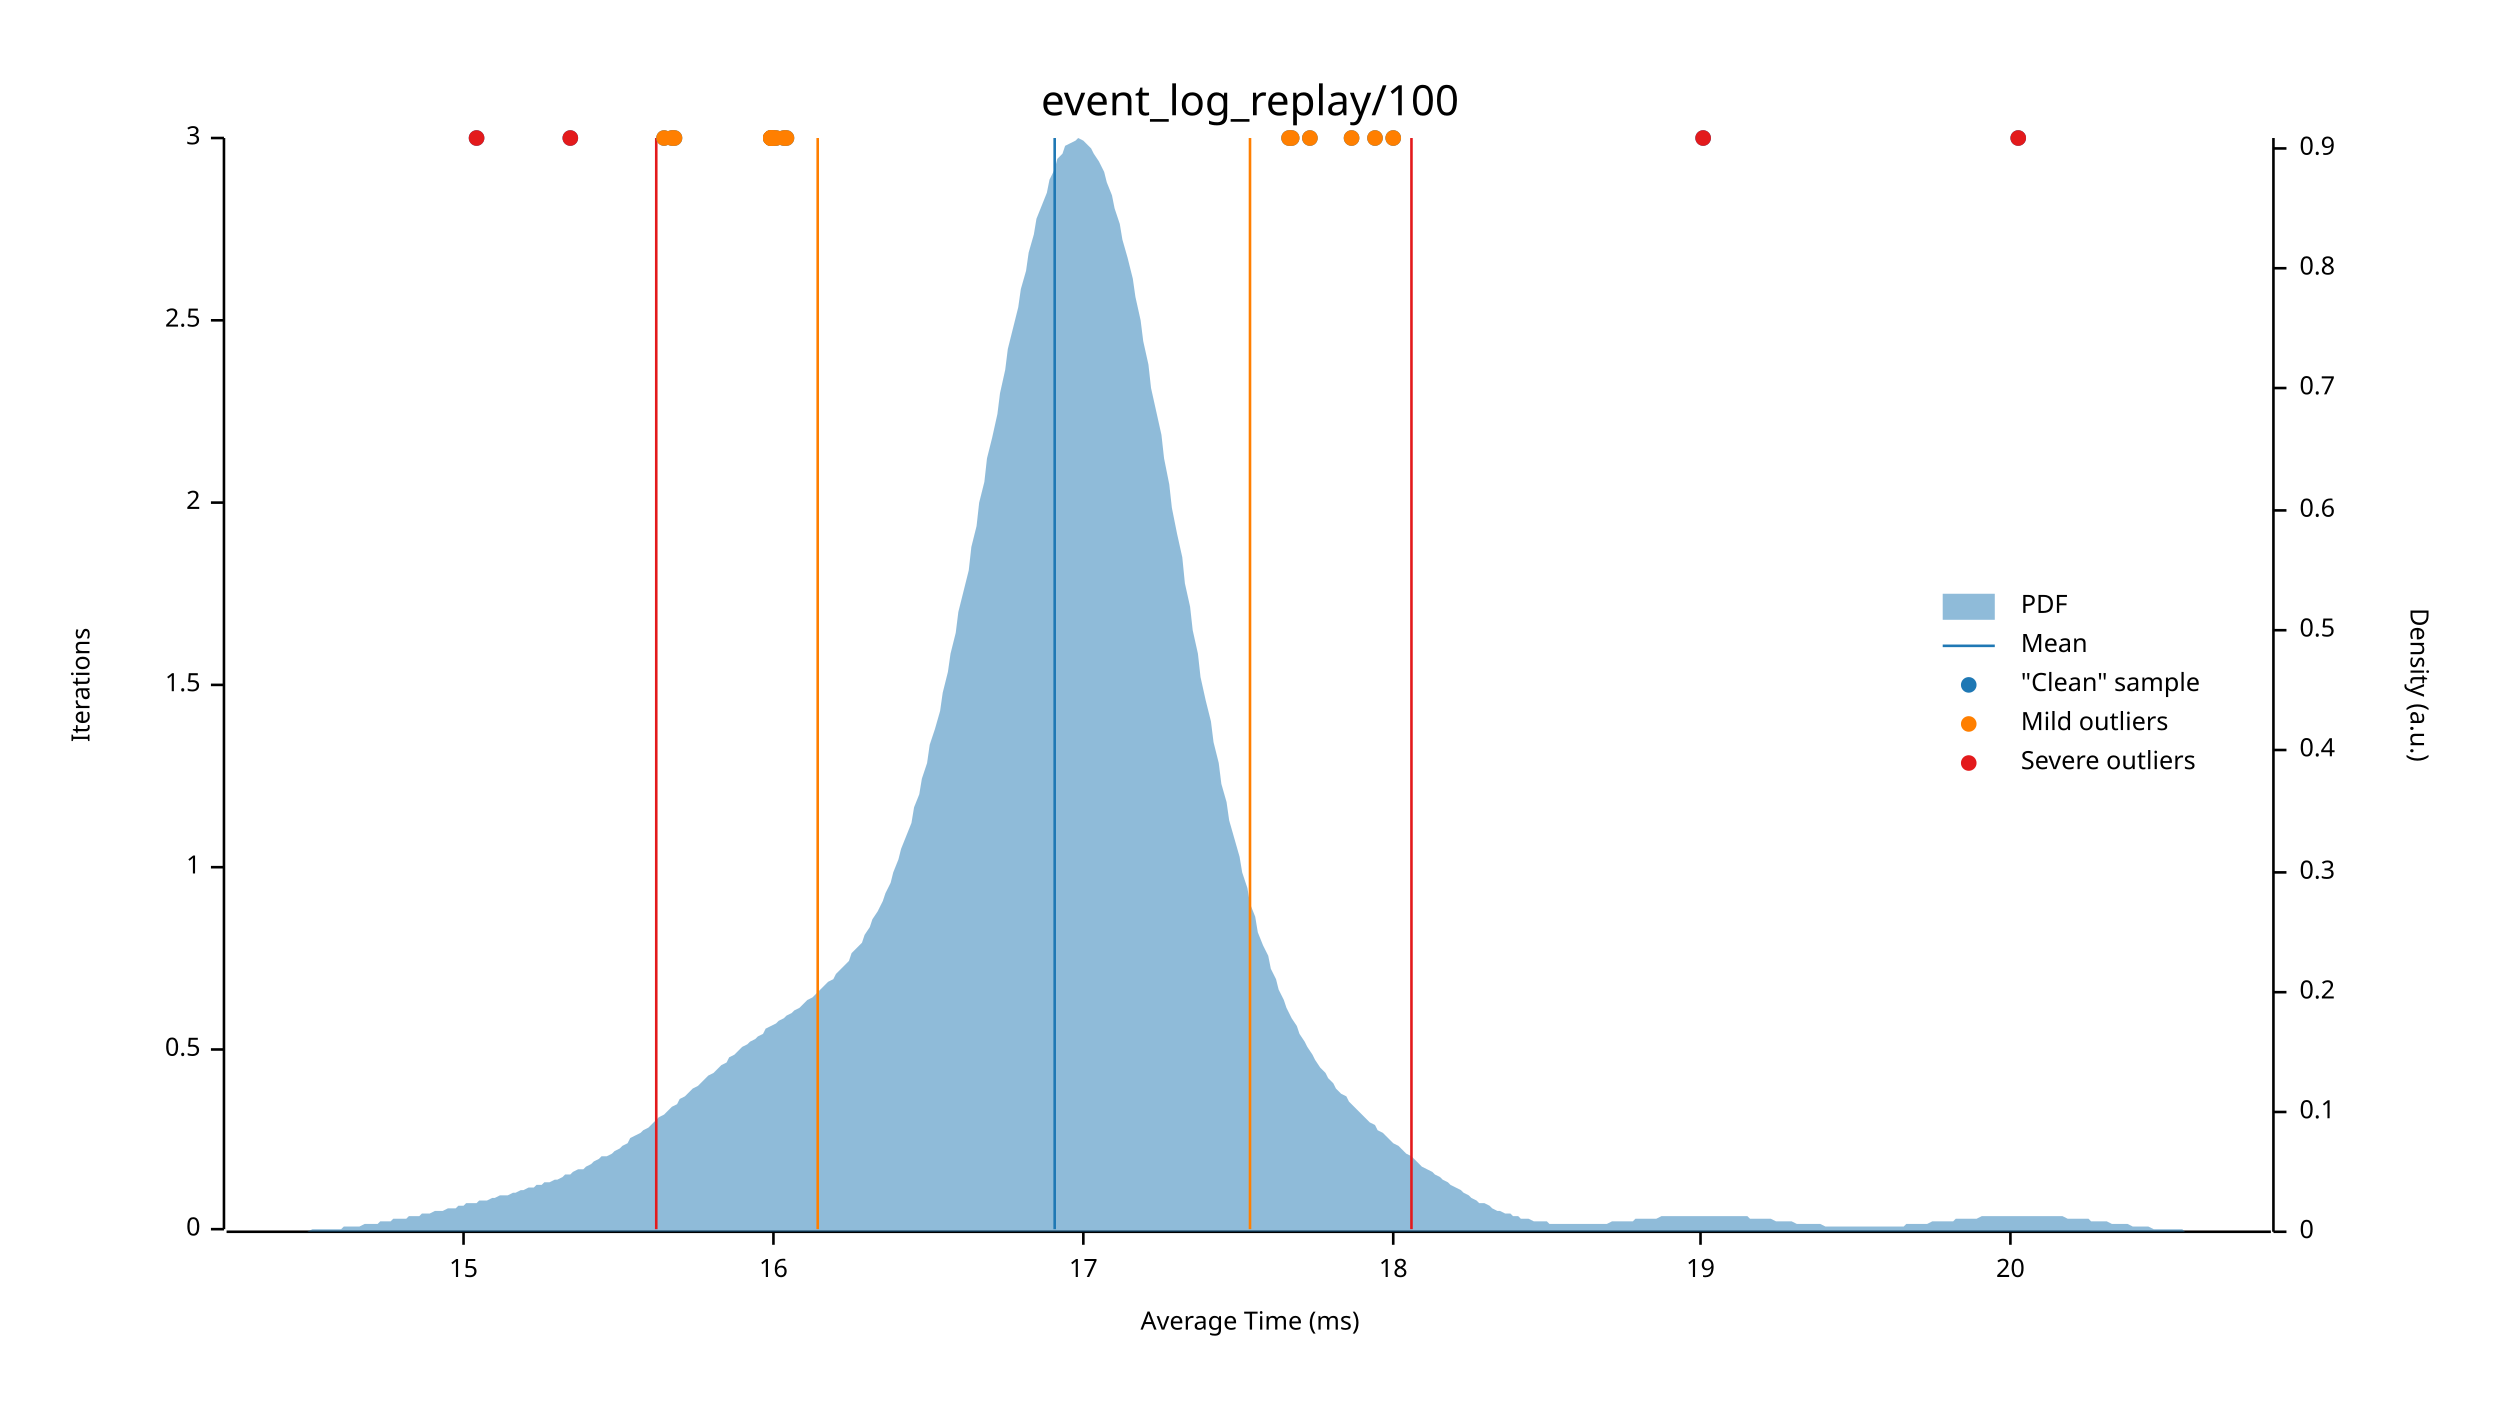
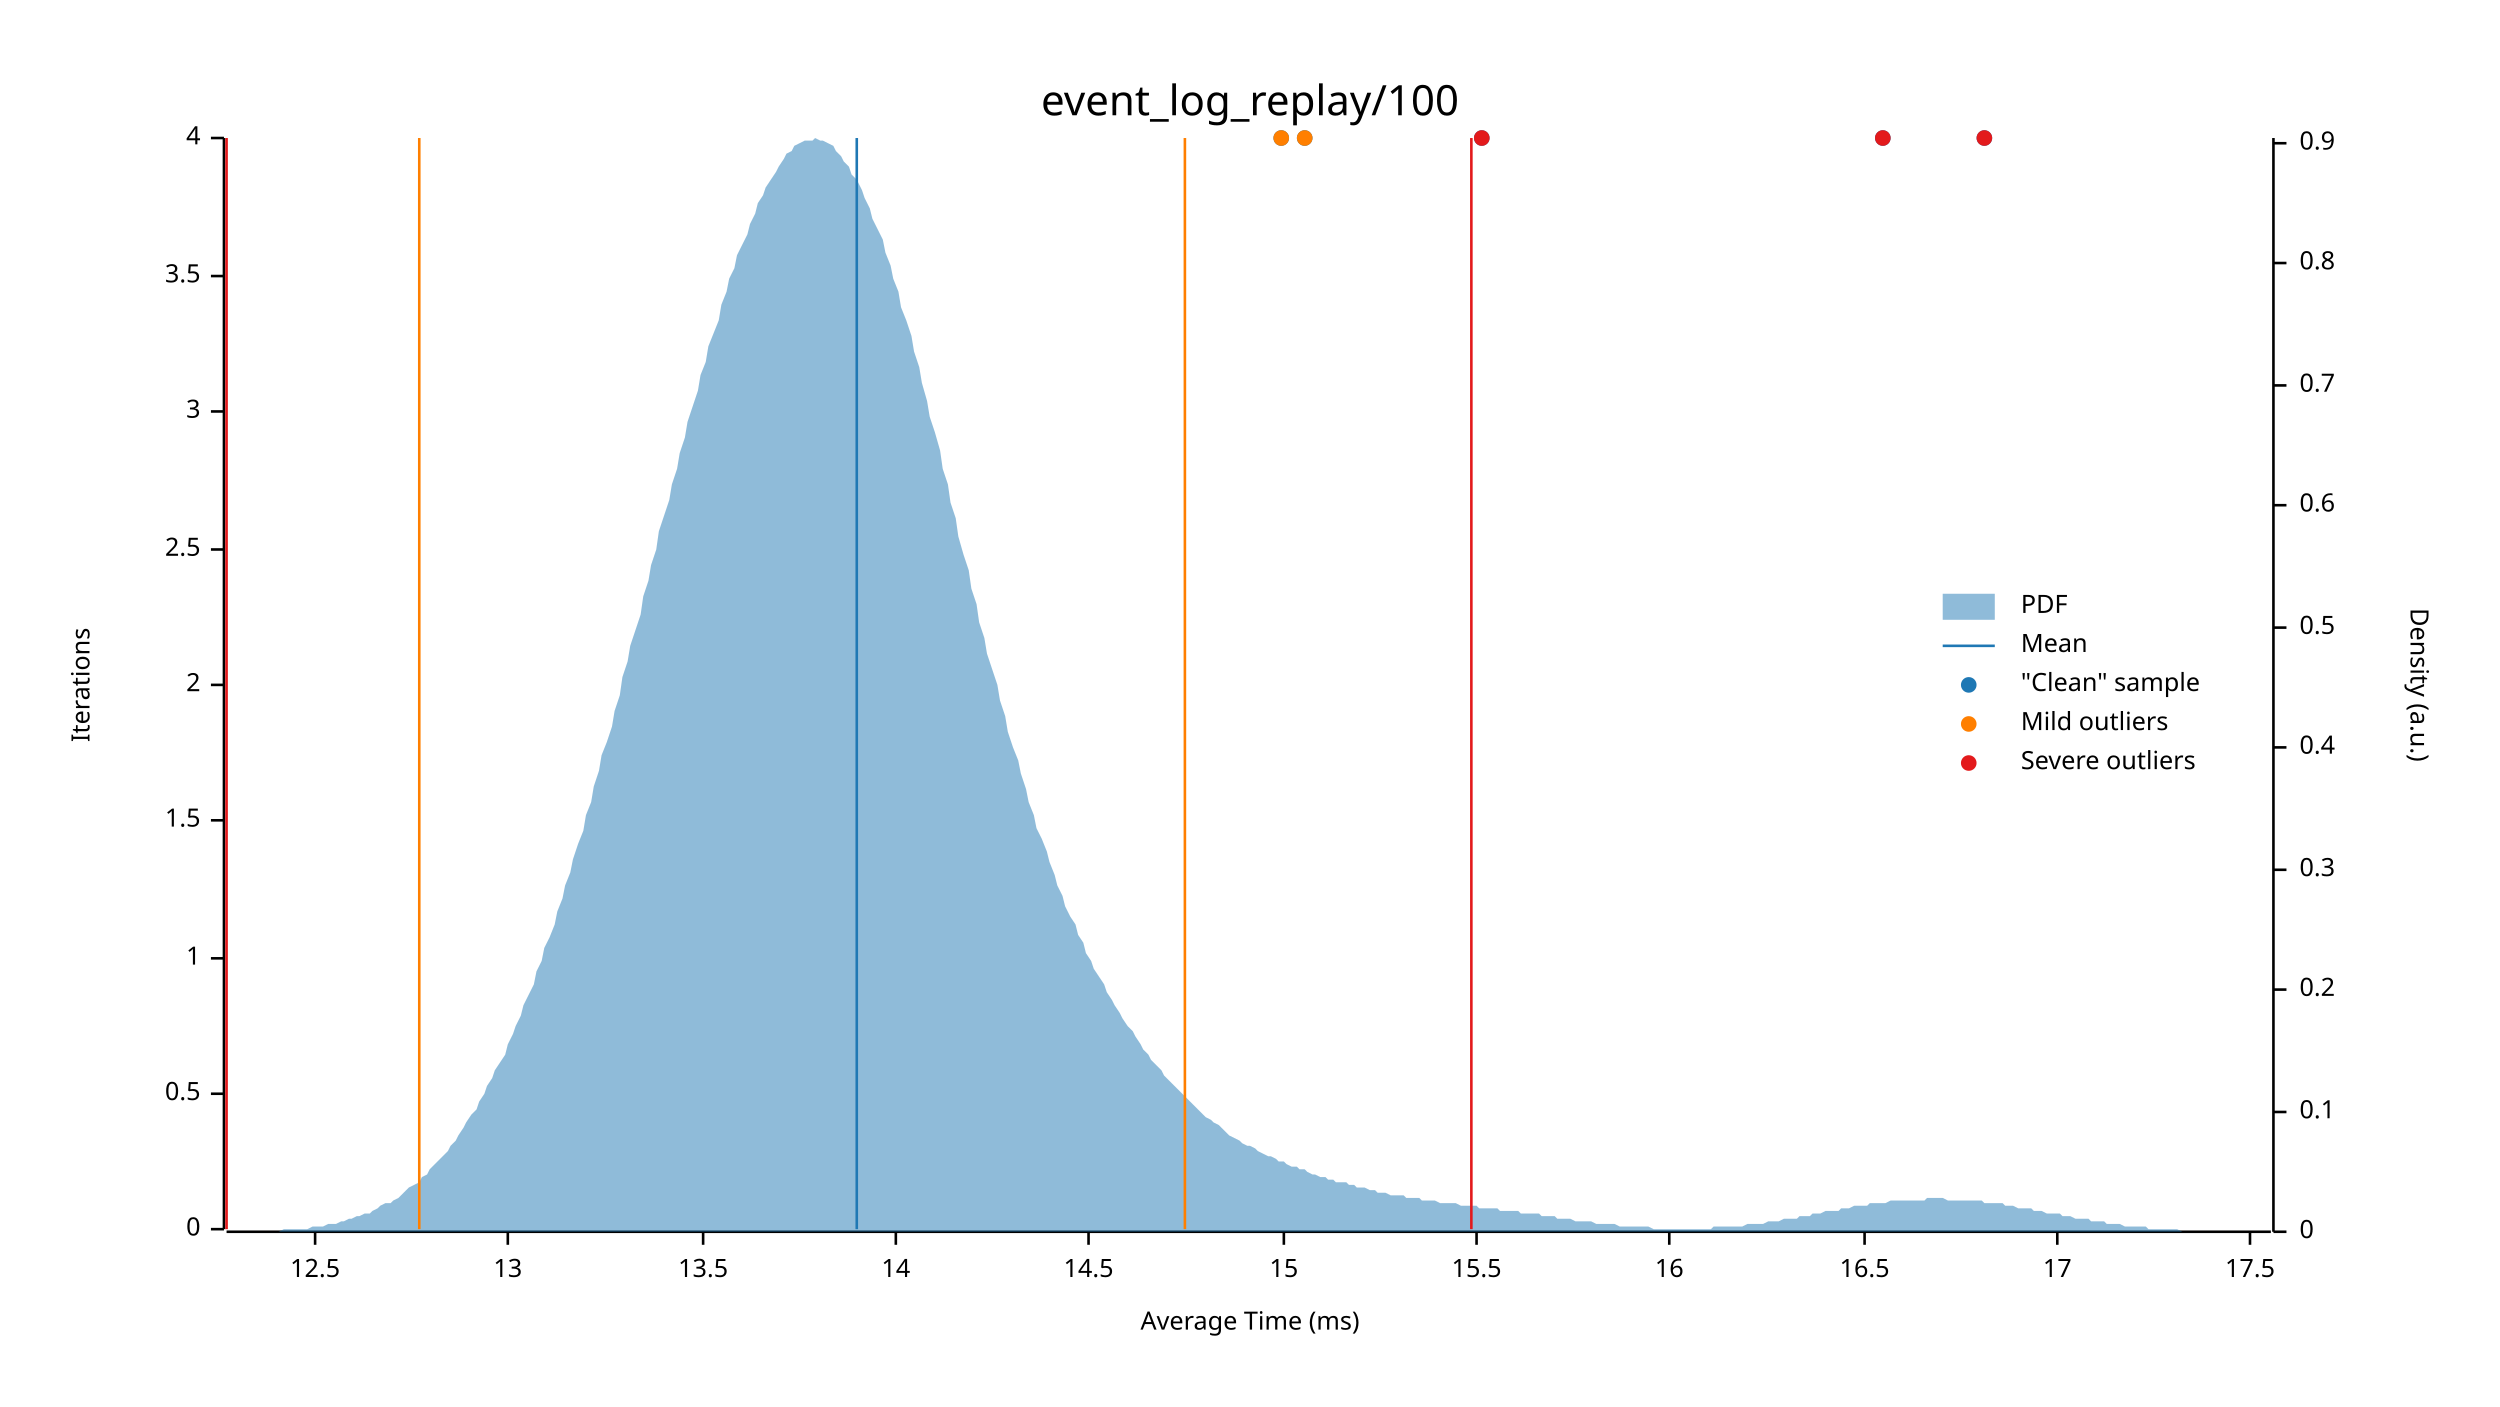
<svg xmlns="http://www.w3.org/2000/svg" width="960" height="540" viewBox="0 0 960 540">
  <text x="480" y="32" dy="0.76em" text-anchor="middle" font-family="sans-serif" font-size="16.129" opacity="1" fill="#000000">
event_log_replay/100
</text>
  <text x="27" y="263" dy="0.76em" text-anchor="middle" font-family="sans-serif" font-size="9.677" opacity="1" fill="#000000" transform="rotate(270, 27, 263)">
Iterations
</text>
  <text x="480" y="513" dy="-0.5ex" text-anchor="middle" font-family="sans-serif" font-size="9.677" opacity="1" fill="#000000">
Average Time (ms)
</text>
  <polyline fill="none" opacity="1" stroke="#000000" stroke-width="1" points="86,53 86,472 " />
  <text x="77" y="472" dy="0.5ex" text-anchor="end" font-family="sans-serif" font-size="9.677" opacity="1" fill="#000000">
0
</text>
  <polyline fill="none" opacity="1" stroke="#000000" stroke-width="1" points="81,472 86,472 " />
-   <text x="77" y="403" dy="0.5ex" text-anchor="end" font-family="sans-serif" font-size="9.677" opacity="1" fill="#000000">
+   <text x="77" y="420" dy="0.5ex" text-anchor="end" font-family="sans-serif" font-size="9.677" opacity="1" fill="#000000">
0.5
</text>
-   <polyline fill="none" opacity="1" stroke="#000000" stroke-width="1" points="81,403 86,403 " />
-   <text x="77" y="333" dy="0.5ex" text-anchor="end" font-family="sans-serif" font-size="9.677" opacity="1" fill="#000000">
+   <polyline fill="none" opacity="1" stroke="#000000" stroke-width="1" points="81,420 86,420 " />
+   <text x="77" y="368" dy="0.5ex" text-anchor="end" font-family="sans-serif" font-size="9.677" opacity="1" fill="#000000">
1
</text>
-   <polyline fill="none" opacity="1" stroke="#000000" stroke-width="1" points="81,333 86,333 " />
-   <text x="77" y="263" dy="0.5ex" text-anchor="end" font-family="sans-serif" font-size="9.677" opacity="1" fill="#000000">
+   <polyline fill="none" opacity="1" stroke="#000000" stroke-width="1" points="81,368 86,368 " />
+   <text x="77" y="315" dy="0.5ex" text-anchor="end" font-family="sans-serif" font-size="9.677" opacity="1" fill="#000000">
1.5
</text>
-   <polyline fill="none" opacity="1" stroke="#000000" stroke-width="1" points="81,263 86,263 " />
-   <text x="77" y="193" dy="0.5ex" text-anchor="end" font-family="sans-serif" font-size="9.677" opacity="1" fill="#000000">
+   <polyline fill="none" opacity="1" stroke="#000000" stroke-width="1" points="81,315 86,315 " />
+   <text x="77" y="263" dy="0.5ex" text-anchor="end" font-family="sans-serif" font-size="9.677" opacity="1" fill="#000000">
2
</text>
-   <polyline fill="none" opacity="1" stroke="#000000" stroke-width="1" points="81,193 86,193 " />
-   <text x="77" y="123" dy="0.5ex" text-anchor="end" font-family="sans-serif" font-size="9.677" opacity="1" fill="#000000">
+   <polyline fill="none" opacity="1" stroke="#000000" stroke-width="1" points="81,263 86,263 " />
+   <text x="77" y="211" dy="0.5ex" text-anchor="end" font-family="sans-serif" font-size="9.677" opacity="1" fill="#000000">
2.5
</text>
-   <polyline fill="none" opacity="1" stroke="#000000" stroke-width="1" points="81,123 86,123 " />
+   <polyline fill="none" opacity="1" stroke="#000000" stroke-width="1" points="81,211 86,211 " />
+   <text x="77" y="158" dy="0.5ex" text-anchor="end" font-family="sans-serif" font-size="9.677" opacity="1" fill="#000000">
+ 3
+ </text>
+   <polyline fill="none" opacity="1" stroke="#000000" stroke-width="1" points="81,158 86,158 " />
+   <text x="77" y="106" dy="0.5ex" text-anchor="end" font-family="sans-serif" font-size="9.677" opacity="1" fill="#000000">
+ 3.5
+ </text>
+   <polyline fill="none" opacity="1" stroke="#000000" stroke-width="1" points="81,106 86,106 " />
  <text x="77" y="53" dy="0.5ex" text-anchor="end" font-family="sans-serif" font-size="9.677" opacity="1" fill="#000000">
- 3
+ 4
</text>
  <polyline fill="none" opacity="1" stroke="#000000" stroke-width="1" points="81,53 86,53 " />
  <polyline fill="none" opacity="1" stroke="#000000" stroke-width="1" points="87,473 872,473 " />
-   <text x="178" y="483" dy="0.76em" text-anchor="middle" font-family="sans-serif" font-size="9.677" opacity="1" fill="#000000">
+   <text x="121" y="483" dy="0.76em" text-anchor="middle" font-family="sans-serif" font-size="9.677" opacity="1" fill="#000000">
+ 12.5
+ </text>
+   <polyline fill="none" opacity="1" stroke="#000000" stroke-width="1" points="121,473 121,478 " />
+   <text x="195" y="483" dy="0.76em" text-anchor="middle" font-family="sans-serif" font-size="9.677" opacity="1" fill="#000000">
+ 13
+ </text>
+   <polyline fill="none" opacity="1" stroke="#000000" stroke-width="1" points="195,473 195,478 " />
+   <text x="270" y="483" dy="0.76em" text-anchor="middle" font-family="sans-serif" font-size="9.677" opacity="1" fill="#000000">
+ 13.5
+ </text>
+   <polyline fill="none" opacity="1" stroke="#000000" stroke-width="1" points="270,473 270,478 " />
+   <text x="344" y="483" dy="0.76em" text-anchor="middle" font-family="sans-serif" font-size="9.677" opacity="1" fill="#000000">
+ 14
+ </text>
+   <polyline fill="none" opacity="1" stroke="#000000" stroke-width="1" points="344,473 344,478 " />
+   <text x="418" y="483" dy="0.76em" text-anchor="middle" font-family="sans-serif" font-size="9.677" opacity="1" fill="#000000">
+ 14.5
+ </text>
+   <polyline fill="none" opacity="1" stroke="#000000" stroke-width="1" points="418,473 418,478 " />
+   <text x="493" y="483" dy="0.76em" text-anchor="middle" font-family="sans-serif" font-size="9.677" opacity="1" fill="#000000">
15
</text>
-   <polyline fill="none" opacity="1" stroke="#000000" stroke-width="1" points="178,473 178,478 " />
-   <text x="297" y="483" dy="0.76em" text-anchor="middle" font-family="sans-serif" font-size="9.677" opacity="1" fill="#000000">
+   <polyline fill="none" opacity="1" stroke="#000000" stroke-width="1" points="493,473 493,478 " />
+   <text x="567" y="483" dy="0.76em" text-anchor="middle" font-family="sans-serif" font-size="9.677" opacity="1" fill="#000000">
+ 15.5
+ </text>
+   <polyline fill="none" opacity="1" stroke="#000000" stroke-width="1" points="567,473 567,478 " />
+   <text x="641" y="483" dy="0.76em" text-anchor="middle" font-family="sans-serif" font-size="9.677" opacity="1" fill="#000000">
16
</text>
-   <polyline fill="none" opacity="1" stroke="#000000" stroke-width="1" points="297,473 297,478 " />
-   <text x="416" y="483" dy="0.76em" text-anchor="middle" font-family="sans-serif" font-size="9.677" opacity="1" fill="#000000">
+   <polyline fill="none" opacity="1" stroke="#000000" stroke-width="1" points="641,473 641,478 " />
+   <text x="716" y="483" dy="0.76em" text-anchor="middle" font-family="sans-serif" font-size="9.677" opacity="1" fill="#000000">
+ 16.5
+ </text>
+   <polyline fill="none" opacity="1" stroke="#000000" stroke-width="1" points="716,473 716,478 " />
+   <text x="790" y="483" dy="0.76em" text-anchor="middle" font-family="sans-serif" font-size="9.677" opacity="1" fill="#000000">
17
</text>
-   <polyline fill="none" opacity="1" stroke="#000000" stroke-width="1" points="416,473 416,478 " />
-   <text x="535" y="483" dy="0.76em" text-anchor="middle" font-family="sans-serif" font-size="9.677" opacity="1" fill="#000000">
- 18
+   <polyline fill="none" opacity="1" stroke="#000000" stroke-width="1" points="790,473 790,478 " />
+   <text x="864" y="483" dy="0.76em" text-anchor="middle" font-family="sans-serif" font-size="9.677" opacity="1" fill="#000000">
+ 17.5
</text>
-   <polyline fill="none" opacity="1" stroke="#000000" stroke-width="1" points="535,473 535,478 " />
-   <text x="653" y="483" dy="0.76em" text-anchor="middle" font-family="sans-serif" font-size="9.677" opacity="1" fill="#000000">
- 19
- </text>
-   <polyline fill="none" opacity="1" stroke="#000000" stroke-width="1" points="653,473 653,478 " />
-   <text x="772" y="483" dy="0.76em" text-anchor="middle" font-family="sans-serif" font-size="9.677" opacity="1" fill="#000000">
- 20
- </text>
-   <polyline fill="none" opacity="1" stroke="#000000" stroke-width="1" points="772,473 772,478 " />
+   <polyline fill="none" opacity="1" stroke="#000000" stroke-width="1" points="864,473 864,478 " />
  <text x="933" y="263" dy="0.76em" text-anchor="middle" font-family="sans-serif" font-size="9.677" opacity="1" fill="#000000" transform="rotate(90, 933, 263)">
Density (a.u.)
</text>
  <polyline fill="none" opacity="1" stroke="#000000" stroke-width="1" points="873,53 873,473 " />
  <text x="883" y="473" dy="0.5ex" text-anchor="start" font-family="sans-serif" font-size="9.677" opacity="1" fill="#000000">
0
</text>
  <polyline fill="none" opacity="1" stroke="#000000" stroke-width="1" points="873,473 878,473 " />
  <text x="883" y="427" dy="0.5ex" text-anchor="start" font-family="sans-serif" font-size="9.677" opacity="1" fill="#000000">
0.1
</text>
  <polyline fill="none" opacity="1" stroke="#000000" stroke-width="1" points="873,427 878,427 " />
-   <text x="883" y="381" dy="0.5ex" text-anchor="start" font-family="sans-serif" font-size="9.677" opacity="1" fill="#000000">
+   <text x="883" y="380" dy="0.5ex" text-anchor="start" font-family="sans-serif" font-size="9.677" opacity="1" fill="#000000">
0.2
</text>
-   <polyline fill="none" opacity="1" stroke="#000000" stroke-width="1" points="873,381 878,381 " />
-   <text x="883" y="335" dy="0.5ex" text-anchor="start" font-family="sans-serif" font-size="9.677" opacity="1" fill="#000000">
+   <polyline fill="none" opacity="1" stroke="#000000" stroke-width="1" points="873,380 878,380 " />
+   <text x="883" y="334" dy="0.5ex" text-anchor="start" font-family="sans-serif" font-size="9.677" opacity="1" fill="#000000">
0.3
</text>
-   <polyline fill="none" opacity="1" stroke="#000000" stroke-width="1" points="873,335 878,335 " />
-   <text x="883" y="288" dy="0.5ex" text-anchor="start" font-family="sans-serif" font-size="9.677" opacity="1" fill="#000000">
+   <polyline fill="none" opacity="1" stroke="#000000" stroke-width="1" points="873,334 878,334 " />
+   <text x="883" y="287" dy="0.5ex" text-anchor="start" font-family="sans-serif" font-size="9.677" opacity="1" fill="#000000">
0.4
</text>
-   <polyline fill="none" opacity="1" stroke="#000000" stroke-width="1" points="873,288 878,288 " />
-   <text x="883" y="242" dy="0.5ex" text-anchor="start" font-family="sans-serif" font-size="9.677" opacity="1" fill="#000000">
+   <polyline fill="none" opacity="1" stroke="#000000" stroke-width="1" points="873,287 878,287 " />
+   <text x="883" y="241" dy="0.5ex" text-anchor="start" font-family="sans-serif" font-size="9.677" opacity="1" fill="#000000">
0.5
</text>
-   <polyline fill="none" opacity="1" stroke="#000000" stroke-width="1" points="873,242 878,242 " />
-   <text x="883" y="196" dy="0.5ex" text-anchor="start" font-family="sans-serif" font-size="9.677" opacity="1" fill="#000000">
+   <polyline fill="none" opacity="1" stroke="#000000" stroke-width="1" points="873,241 878,241 " />
+   <text x="883" y="194" dy="0.5ex" text-anchor="start" font-family="sans-serif" font-size="9.677" opacity="1" fill="#000000">
0.6
</text>
-   <polyline fill="none" opacity="1" stroke="#000000" stroke-width="1" points="873,196 878,196 " />
-   <text x="883" y="149" dy="0.5ex" text-anchor="start" font-family="sans-serif" font-size="9.677" opacity="1" fill="#000000">
+   <polyline fill="none" opacity="1" stroke="#000000" stroke-width="1" points="873,194 878,194 " />
+   <text x="883" y="148" dy="0.5ex" text-anchor="start" font-family="sans-serif" font-size="9.677" opacity="1" fill="#000000">
0.7
</text>
-   <polyline fill="none" opacity="1" stroke="#000000" stroke-width="1" points="873,149 878,149 " />
-   <text x="883" y="103" dy="0.5ex" text-anchor="start" font-family="sans-serif" font-size="9.677" opacity="1" fill="#000000">
+   <polyline fill="none" opacity="1" stroke="#000000" stroke-width="1" points="873,148 878,148 " />
+   <text x="883" y="101" dy="0.5ex" text-anchor="start" font-family="sans-serif" font-size="9.677" opacity="1" fill="#000000">
0.8
</text>
-   <polyline fill="none" opacity="1" stroke="#000000" stroke-width="1" points="873,103 878,103 " />
-   <text x="883" y="57" dy="0.5ex" text-anchor="start" font-family="sans-serif" font-size="9.677" opacity="1" fill="#000000">
+   <polyline fill="none" opacity="1" stroke="#000000" stroke-width="1" points="873,101 878,101 " />
+   <text x="883" y="55" dy="0.5ex" text-anchor="start" font-family="sans-serif" font-size="9.677" opacity="1" fill="#000000">
0.9
</text>
-   <polyline fill="none" opacity="1" stroke="#000000" stroke-width="1" points="873,57 878,57 " />
-   <polygon opacity="0.5" fill="#1F78B4" points="87,473 88,473 90,473 91,473 93,473 94,473 96,473 98,473 99,473 101,473 102,473 104,473 105,473 107,473 109,473 110,473 112,473 113,473 115,473 116,473 118,473 120,472 121,472 123,472 124,472 126,472 127,472 129,472 131,472 132,471 134,471 135,471 137,471 138,471 140,470 142,470 143,470 145,470 146,469 148,469 150,469 151,468 153,468 154,468 156,468 157,467 159,467 161,467 162,466 164,466 165,466 167,465 168,465 170,465 172,464 173,464 175,464 176,463 178,463 179,462 181,462 183,462 184,461 186,461 187,461 189,460 190,460 192,459 194,459 195,459 197,458 198,458 200,457 201,457 203,456 205,456 206,455 208,455 209,454 211,454 213,453 214,453 216,452 217,451 219,451 220,450 222,449 224,449 225,448 227,447 228,446 230,445 231,444 233,444 235,443 236,442 238,441 239,440 241,439 242,437 244,436 246,435 247,434 249,433 250,432 252,430 253,429 255,428 257,426 258,425 260,424 261,422 263,421 264,420 266,418 268,417 269,416 271,414 272,413 274,412 276,410 277,409 279,408 280,406 282,405 283,404 285,402 287,401 288,400 290,399 291,398 293,397 294,395 296,394 298,393 299,392 301,391 302,390 304,389 305,388 307,387 309,385 310,384 312,383 313,382 315,380 316,379 318,377 320,376 321,374 323,372 324,371 326,369 327,366 329,364 331,362 332,359 334,356 335,353 337,350 339,346 340,343 342,339 343,335 345,330 346,326 348,321 350,316 351,310 353,305 354,299 356,293 357,286 359,280 361,273 362,266 364,258 365,251 367,243 368,235 370,227 372,219 373,210 375,202 376,193 378,185 379,176 381,168 383,159 384,151 386,142 387,134 389,126 391,118 392,111 394,104 395,97 397,90 398,84 400,79 402,74 403,69 405,65 406,61 408,59 409,56 411,55 413,54 414,53 416,54 417,55 419,57 420,59 422,62 424,66 425,70 427,75 428,80 430,86 431,92 433,99 435,107 436,114 438,123 439,131 441,140 442,149 444,158 446,167 447,176 449,186 450,195 452,205 454,214 455,224 457,233 458,242 460,251 461,260 463,269 465,277 466,285 468,293 469,301 471,308 472,315 474,322 476,329 477,335 479,341 480,347 482,352 483,358 485,363 487,367 488,372 490,376 491,380 493,384 494,387 496,391 498,394 499,397 501,400 502,402 504,405 505,407 507,410 509,412 510,414 512,416 513,418 515,420 517,421 518,423 520,425 521,426 523,428 524,429 526,431 528,432 529,434 531,435 532,436 534,438 535,439 537,440 539,442 540,443 542,444 543,445 545,447 546,448 548,449 550,450 551,451 553,452 554,453 556,454 557,455 559,456 561,457 562,458 564,459 565,460 567,461 568,462 570,462 572,463 573,464 575,465 576,465 578,466 580,466 581,467 583,467 584,468 586,468 587,468 589,469 591,469 592,469 594,469 595,470 597,470 598,470 600,470 602,470 603,470 605,470 606,470 608,470 609,470 611,470 613,470 614,470 616,470 617,470 619,469 620,469 622,469 624,469 625,469 627,469 628,468 630,468 632,468 633,468 635,468 636,468 638,467 639,467 641,467 643,467 644,467 646,467 647,467 649,467 650,467 652,467 654,467 655,467 657,467 658,467 660,467 661,467 663,467 665,467 666,467 668,467 669,467 671,467 672,468 674,468 676,468 677,468 679,468 680,468 682,469 683,469 685,469 687,469 688,469 690,470 691,470 693,470 695,470 696,470 698,470 699,470 701,471 702,471 704,471 706,471 707,471 709,471 710,471 712,471 713,471 715,471 717,471 718,471 720,471 721,471 723,471 724,471 726,471 728,471 729,471 731,471 732,470 734,470 735,470 737,470 739,470 740,470 742,469 743,469 745,469 746,469 748,469 750,469 751,468 753,468 754,468 756,468 758,468 759,468 761,467 762,467 764,467 765,467 767,467 769,467 770,467 772,467 773,467 775,467 776,467 778,467 780,467 781,467 783,467 784,467 786,467 787,467 789,467 791,467 792,467 794,468 795,468 797,468 798,468 800,468 802,468 803,469 805,469 806,469 808,469 809,469 811,470 813,470 814,470 816,470 817,470 819,471 821,471 822,471 824,471 825,471 827,472 828,472 830,472 832,472 833,472 835,472 836,472 838,472 839,473 841,473 843,473 844,473 846,473 847,473 849,473 850,473 852,473 854,473 855,473 857,473 858,473 860,473 861,473 863,473 865,473 866,473 868,473 869,473 871,473 873,473 873,473 87,473 " />
-   <polyline fill="none" opacity="1" stroke="#1F78B4" stroke-width="1" points="405,472 405,53 " />
-   <polyline fill="none" opacity="1" stroke="#FF7F00" stroke-width="1" points="314,472 314,53 " />
-   <polyline fill="none" opacity="1" stroke="#FF7F00" stroke-width="1" points="480,472 480,53 " />
-   <polyline fill="none" opacity="1" stroke="#E31A1C" stroke-width="1" points="252,472 252,53 " />
-   <polyline fill="none" opacity="1" stroke="#E31A1C" stroke-width="1" points="542,472 542,53 " />
-   <circle cx="528" cy="53" r="3" opacity="1" fill="#1F78B4" stroke="none" stroke-width="1" />
-   <circle cx="255" cy="53" r="3" opacity="1" fill="#1F78B4" stroke="none" stroke-width="1" />
-   <circle cx="183" cy="53" r="3" opacity="1" fill="#1F78B4" stroke="none" stroke-width="1" />
-   <circle cx="219" cy="53" r="3" opacity="1" fill="#1F78B4" stroke="none" stroke-width="1" />
-   <circle cx="258" cy="53" r="3" opacity="1" fill="#1F78B4" stroke="none" stroke-width="1" />
-   <circle cx="297" cy="53" r="3" opacity="1" fill="#1F78B4" stroke="none" stroke-width="1" />
-   <circle cx="259" cy="53" r="3" opacity="1" fill="#1F78B4" stroke="none" stroke-width="1" />
-   <circle cx="298" cy="53" r="3" opacity="1" fill="#1F78B4" stroke="none" stroke-width="1" />
-   <circle cx="775" cy="53" r="3" opacity="1" fill="#1F78B4" stroke="none" stroke-width="1" />
-   <circle cx="503" cy="53" r="3" opacity="1" fill="#1F78B4" stroke="none" stroke-width="1" />
-   <circle cx="302" cy="53" r="3" opacity="1" fill="#1F78B4" stroke="none" stroke-width="1" />
-   <circle cx="301" cy="53" r="3" opacity="1" fill="#1F78B4" stroke="none" stroke-width="1" />
-   <circle cx="519" cy="53" r="3" opacity="1" fill="#1F78B4" stroke="none" stroke-width="1" />
-   <circle cx="495" cy="53" r="3" opacity="1" fill="#1F78B4" stroke="none" stroke-width="1" />
-   <circle cx="296" cy="53" r="3" opacity="1" fill="#1F78B4" stroke="none" stroke-width="1" />
-   <circle cx="496" cy="53" r="3" opacity="1" fill="#1F78B4" stroke="none" stroke-width="1" />
-   <circle cx="654" cy="53" r="3" opacity="1" fill="#1F78B4" stroke="none" stroke-width="1" />
-   <circle cx="535" cy="53" r="3" opacity="1" fill="#1F78B4" stroke="none" stroke-width="1" />
-   <circle cx="296" cy="53" r="3" opacity="1" fill="#1F78B4" stroke="none" stroke-width="1" />
-   <circle cx="296" cy="53" r="3" opacity="1" fill="#1F78B4" stroke="none" stroke-width="1" />
-   <circle cx="528" cy="53" r="3" opacity="1" fill="#FF7F00" stroke="none" stroke-width="1" />
-   <circle cx="255" cy="53" r="3" opacity="1" fill="#FF7F00" stroke="none" stroke-width="1" />
-   <circle cx="258" cy="53" r="3" opacity="1" fill="#FF7F00" stroke="none" stroke-width="1" />
-   <circle cx="297" cy="53" r="3" opacity="1" fill="#FF7F00" stroke="none" stroke-width="1" />
-   <circle cx="259" cy="53" r="3" opacity="1" fill="#FF7F00" stroke="none" stroke-width="1" />
-   <circle cx="298" cy="53" r="3" opacity="1" fill="#FF7F00" stroke="none" stroke-width="1" />
-   <circle cx="503" cy="53" r="3" opacity="1" fill="#FF7F00" stroke="none" stroke-width="1" />
-   <circle cx="302" cy="53" r="3" opacity="1" fill="#FF7F00" stroke="none" stroke-width="1" />
-   <circle cx="301" cy="53" r="3" opacity="1" fill="#FF7F00" stroke="none" stroke-width="1" />
-   <circle cx="519" cy="53" r="3" opacity="1" fill="#FF7F00" stroke="none" stroke-width="1" />
-   <circle cx="495" cy="53" r="3" opacity="1" fill="#FF7F00" stroke="none" stroke-width="1" />
-   <circle cx="296" cy="53" r="3" opacity="1" fill="#FF7F00" stroke="none" stroke-width="1" />
-   <circle cx="496" cy="53" r="3" opacity="1" fill="#FF7F00" stroke="none" stroke-width="1" />
-   <circle cx="535" cy="53" r="3" opacity="1" fill="#FF7F00" stroke="none" stroke-width="1" />
-   <circle cx="296" cy="53" r="3" opacity="1" fill="#FF7F00" stroke="none" stroke-width="1" />
-   <circle cx="296" cy="53" r="3" opacity="1" fill="#FF7F00" stroke="none" stroke-width="1" />
-   <circle cx="183" cy="53" r="3" opacity="1" fill="#E31A1C" stroke="none" stroke-width="1" />
-   <circle cx="219" cy="53" r="3" opacity="1" fill="#E31A1C" stroke="none" stroke-width="1" />
-   <circle cx="775" cy="53" r="3" opacity="1" fill="#E31A1C" stroke="none" stroke-width="1" />
-   <circle cx="654" cy="53" r="3" opacity="1" fill="#E31A1C" stroke="none" stroke-width="1" />
+   <polyline fill="none" opacity="1" stroke="#000000" stroke-width="1" points="873,55 878,55 " />
+   <polygon opacity="0.5" fill="#1F78B4" points="87,473 88,473 90,473 91,473 93,473 94,473 96,473 98,473 99,473 101,473 102,473 104,473 105,473 107,473 109,472 110,472 112,472 113,472 115,472 116,472 118,472 120,471 121,471 123,471 124,471 126,470 127,470 129,470 131,469 132,469 134,468 135,468 137,467 138,467 140,466 142,466 143,465 145,464 146,463 148,462 150,462 151,461 153,460 154,459 156,457 157,456 159,455 161,454 162,452 164,451 165,449 167,447 168,446 170,444 172,442 173,440 175,438 176,436 178,433 179,431 181,428 183,426 184,423 186,420 187,417 189,414 190,411 192,408 194,405 195,401 197,397 198,394 200,390 201,386 203,382 205,378 206,373 208,369 209,364 211,360 213,355 214,350 216,345 217,340 219,335 220,330 222,324 224,319 225,313 227,308 228,302 230,296 231,290 233,285 235,279 236,273 238,267 239,260 241,254 242,248 244,242 246,236 247,229 249,223 250,217 252,211 253,204 255,198 257,192 258,186 260,180 261,174 263,168 264,162 266,156 268,150 269,144 271,139 272,133 274,128 276,123 277,117 279,112 280,107 282,103 283,98 285,94 287,90 288,86 290,82 291,78 293,75 294,72 296,69 298,66 299,64 301,61 302,59 304,58 305,56 307,55 309,54 310,54 312,54 313,53 315,54 316,54 318,55 320,56 321,58 323,60 324,62 326,64 327,67 329,69 331,73 332,76 334,80 335,84 337,88 339,92 340,97 342,102 343,107 345,112 346,118 348,123 350,129 351,135 353,141 354,147 356,154 357,160 359,166 361,173 362,180 364,186 365,193 367,199 368,206 370,213 372,219 373,226 375,232 376,239 378,245 379,251 381,257 383,263 384,269 386,275 387,281 389,287 391,292 392,297 394,303 395,308 397,313 398,318 400,322 402,327 403,331 405,336 406,340 408,344 409,348 411,352 413,355 414,359 416,362 417,366 419,369 420,372 422,375 424,378 425,381 427,384 428,386 430,389 431,391 433,394 435,396 436,398 438,401 439,403 441,405 442,407 444,409 446,411 447,413 449,415 450,416 452,418 454,420 455,421 457,423 458,424 460,426 461,427 463,429 465,430 466,431 468,432 469,433 471,435 472,436 474,437 476,438 477,439 479,440 480,440 482,441 483,442 485,443 487,444 488,444 490,445 491,446 493,446 494,447 496,448 498,448 499,449 501,449 502,450 504,451 505,451 507,452 509,452 510,453 512,453 513,454 515,454 517,454 518,455 520,455 521,456 523,456 524,456 526,457 528,457 529,458 531,458 532,458 534,459 535,459 537,459 539,459 540,460 542,460 543,460 545,460 546,461 548,461 550,461 551,461 553,462 554,462 556,462 557,462 559,462 561,463 562,463 564,463 565,463 567,463 568,464 570,464 572,464 573,464 575,464 576,465 578,465 580,465 581,465 583,465 584,466 586,466 587,466 589,466 591,466 592,467 594,467 595,467 597,467 598,468 600,468 602,468 603,468 605,469 606,469 608,469 609,469 611,469 613,470 614,470 616,470 617,470 619,470 620,470 622,471 624,471 625,471 627,471 628,471 630,471 632,471 633,471 635,472 636,472 638,472 639,472 641,472 643,472 644,472 646,472 647,472 649,472 650,472 652,472 654,472 655,472 657,472 658,471 660,471 661,471 663,471 665,471 666,471 668,471 669,471 671,470 672,470 674,470 676,470 677,470 679,469 680,469 682,469 683,469 685,468 687,468 688,468 690,468 691,467 693,467 695,467 696,466 698,466 699,466 701,465 702,465 704,465 706,465 707,464 709,464 710,464 712,463 713,463 715,463 717,463 718,462 720,462 721,462 723,462 724,462 726,461 728,461 729,461 731,461 732,461 734,461 735,461 737,461 739,461 740,460 742,460 743,460 745,460 746,460 748,461 750,461 751,461 753,461 754,461 756,461 758,461 759,461 761,461 762,462 764,462 765,462 767,462 769,462 770,463 772,463 773,463 775,464 776,464 778,464 780,464 781,465 783,465 784,465 786,466 787,466 789,466 791,466 792,467 794,467 795,467 797,468 798,468 800,468 802,468 803,469 805,469 806,469 808,469 809,470 811,470 813,470 814,470 816,471 817,471 819,471 821,471 822,471 824,471 825,472 827,472 828,472 830,472 832,472 833,472 835,472 836,472 838,473 839,473 841,473 843,473 844,473 846,473 847,473 849,473 850,473 852,473 854,473 855,473 857,473 858,473 860,473 861,473 863,473 865,473 866,473 868,473 869,473 871,473 873,473 873,473 87,473 " />
+   <polyline fill="none" opacity="1" stroke="#1F78B4" stroke-width="1" points="329,472 329,53 " />
+   <polyline fill="none" opacity="1" stroke="#FF7F00" stroke-width="1" points="161,472 161,53 " />
+   <polyline fill="none" opacity="1" stroke="#FF7F00" stroke-width="1" points="455,472 455,53 " />
+   <polyline fill="none" opacity="1" stroke="#E31A1C" stroke-width="1" points="87,472 87,53 " />
+   <polyline fill="none" opacity="1" stroke="#E31A1C" stroke-width="1" points="565,472 565,53 " />
+   <circle cx="501" cy="53" r="3" opacity="1" fill="#1F78B4" stroke="none" stroke-width="1" />
+   <circle cx="762" cy="53" r="3" opacity="1" fill="#1F78B4" stroke="none" stroke-width="1" />
+   <circle cx="569" cy="53" r="3" opacity="1" fill="#1F78B4" stroke="none" stroke-width="1" />
+   <circle cx="723" cy="53" r="3" opacity="1" fill="#1F78B4" stroke="none" stroke-width="1" />
+   <circle cx="492" cy="53" r="3" opacity="1" fill="#1F78B4" stroke="none" stroke-width="1" />
+   <circle cx="501" cy="53" r="3" opacity="1" fill="#FF7F00" stroke="none" stroke-width="1" />
+   <circle cx="492" cy="53" r="3" opacity="1" fill="#FF7F00" stroke="none" stroke-width="1" />
+   <circle cx="762" cy="53" r="3" opacity="1" fill="#E31A1C" stroke="none" stroke-width="1" />
+   <circle cx="569" cy="53" r="3" opacity="1" fill="#E31A1C" stroke="none" stroke-width="1" />
+   <circle cx="723" cy="53" r="3" opacity="1" fill="#E31A1C" stroke="none" stroke-width="1" />
  <text x="776" y="228" dy="0.76em" text-anchor="start" font-family="sans-serif" font-size="9.677" opacity="1" fill="#000000">
PDF
</text>
  <text x="776" y="243" dy="0.76em" text-anchor="start" font-family="sans-serif" font-size="9.677" opacity="1" fill="#000000">
Mean
</text>
  <text x="776" y="258" dy="0.76em" text-anchor="start" font-family="sans-serif" font-size="9.677" opacity="1" fill="#000000">
"Clean" sample
</text>
  <text x="776" y="273" dy="0.76em" text-anchor="start" font-family="sans-serif" font-size="9.677" opacity="1" fill="#000000">
Mild outliers
</text>
  <text x="776" y="288" dy="0.76em" text-anchor="start" font-family="sans-serif" font-size="9.677" opacity="1" fill="#000000">
Severe outliers
</text>
  <rect x="746" y="228" width="20" height="10" opacity="0.5" fill="#1F78B4" stroke="none" />
  <polyline fill="none" opacity="1" stroke="#1F78B4" stroke-width="1" points="746,248 766,248 " />
  <circle cx="756" cy="263" r="3" opacity="1" fill="#1F78B4" stroke="none" stroke-width="1" />
  <circle cx="756" cy="278" r="3" opacity="1" fill="#FF7F00" stroke="none" stroke-width="1" />
  <circle cx="756" cy="293" r="3" opacity="1" fill="#E31A1C" stroke="none" stroke-width="1" />
</svg>
